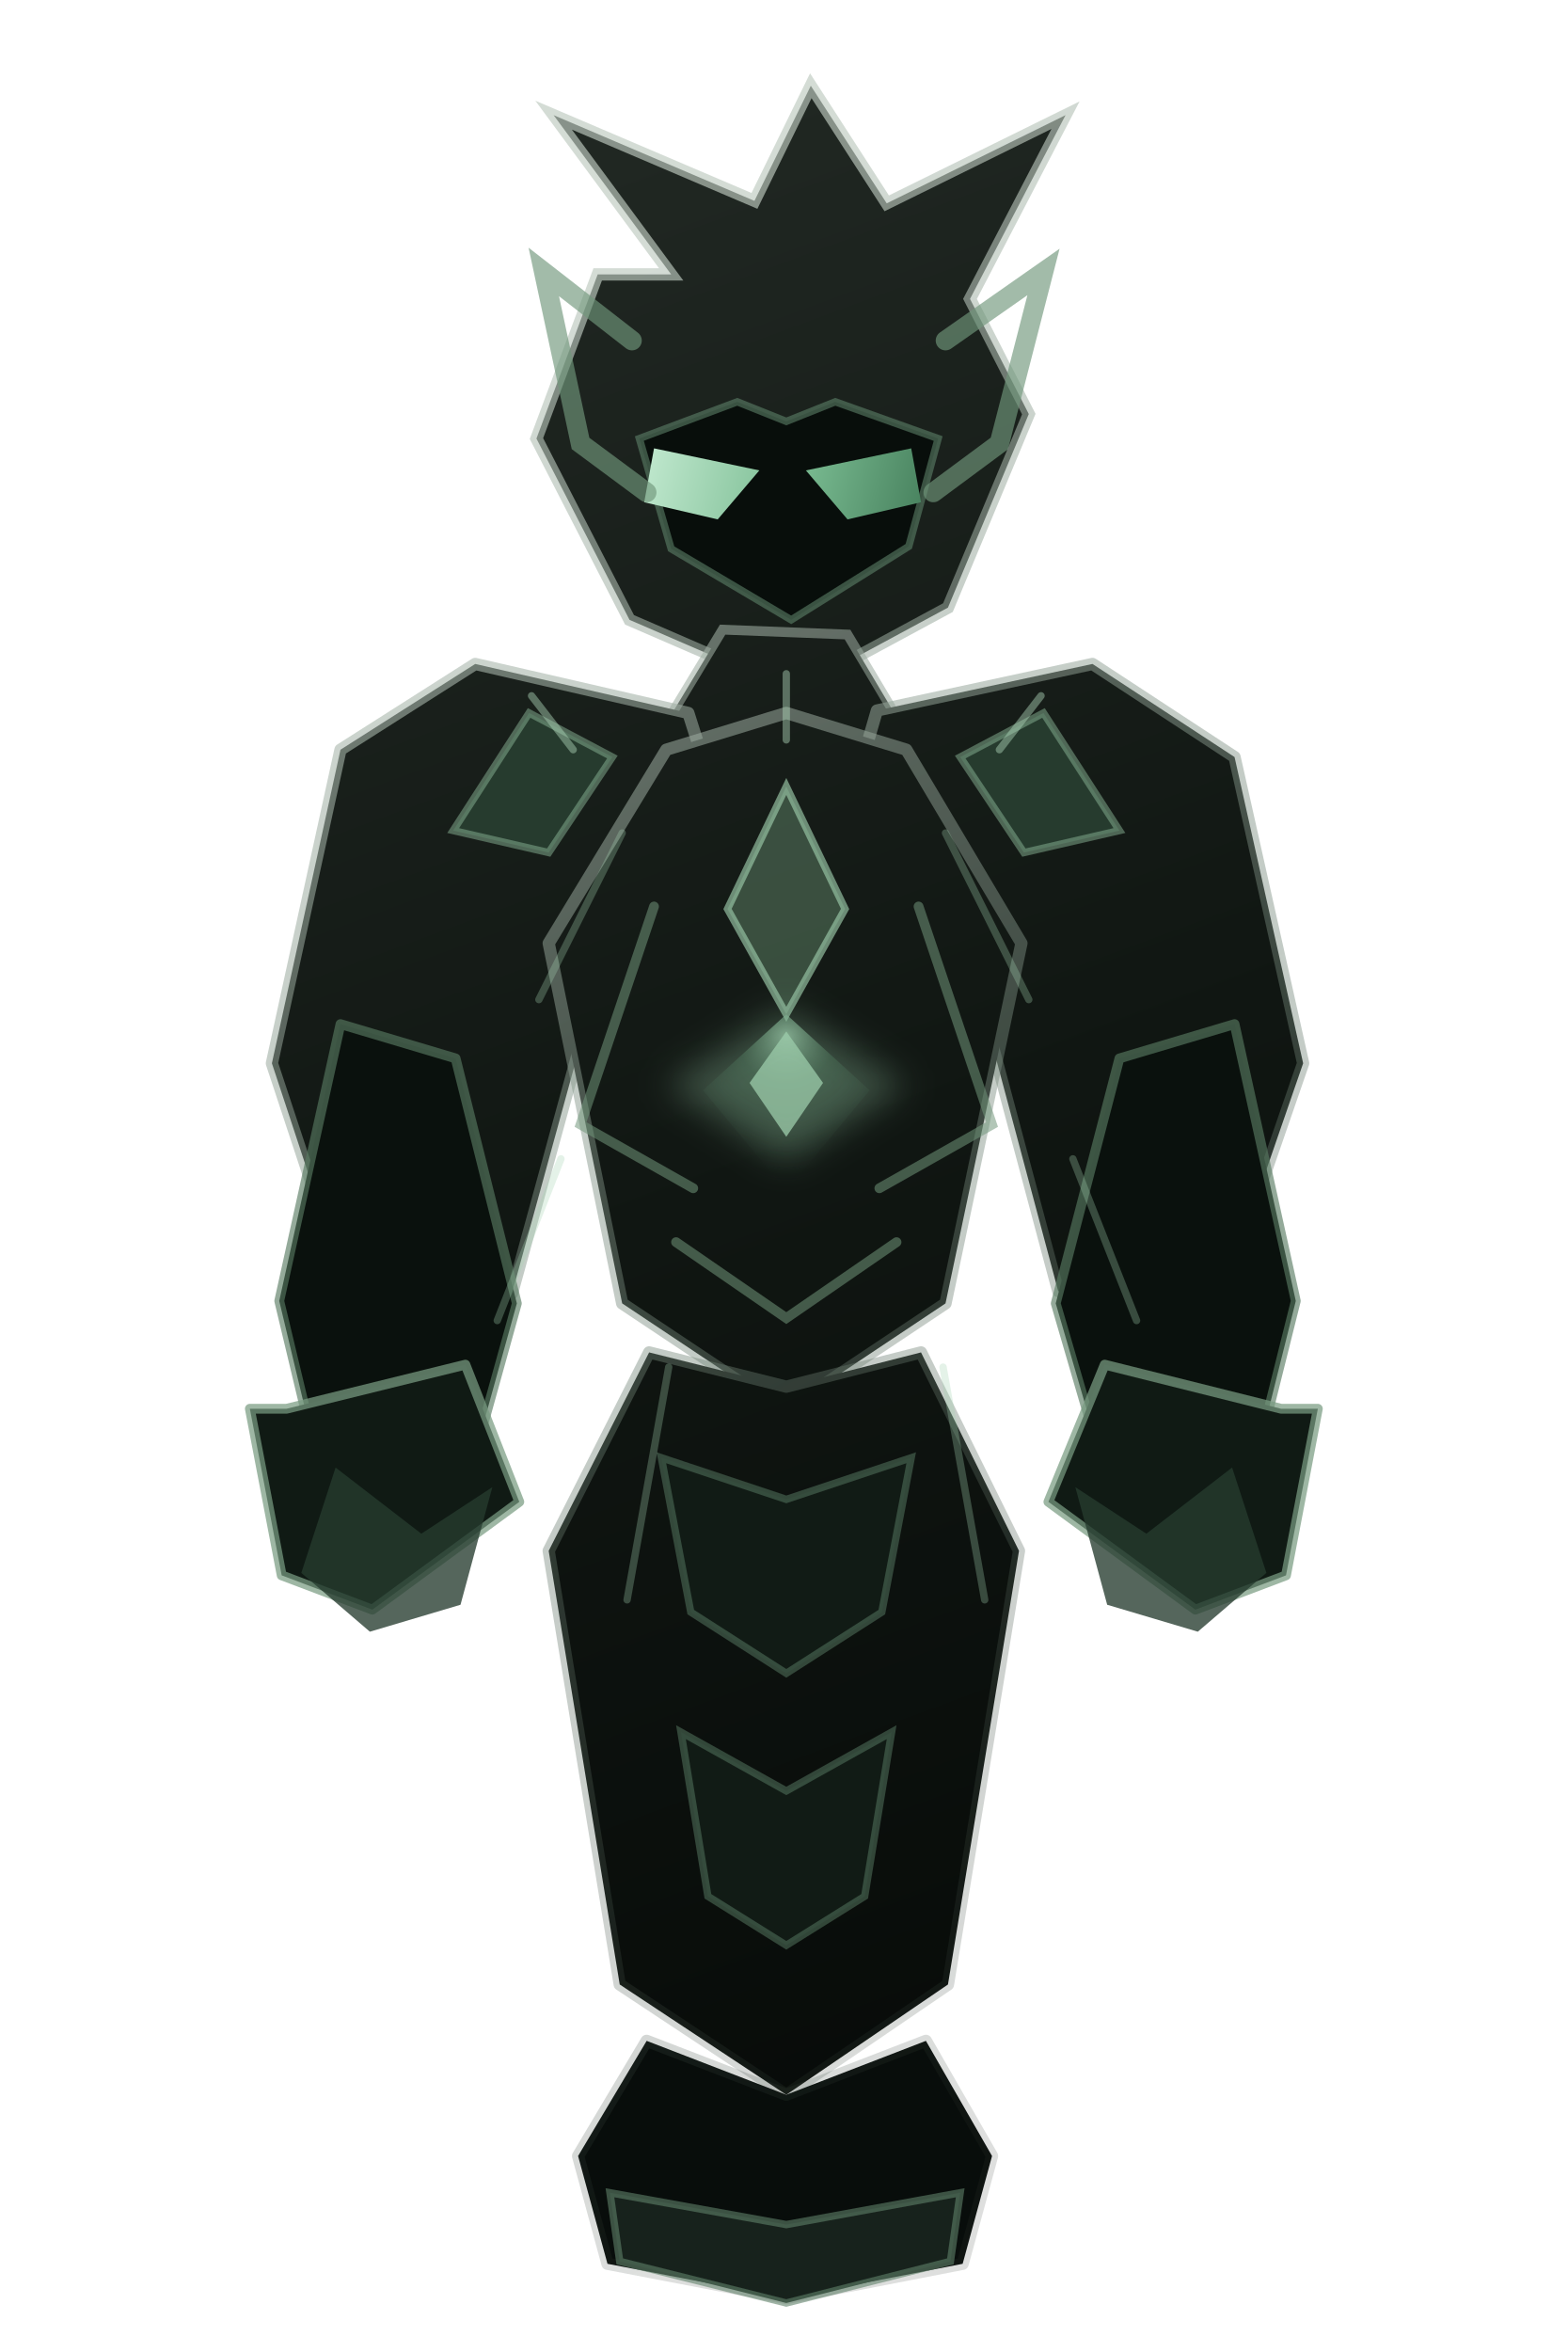
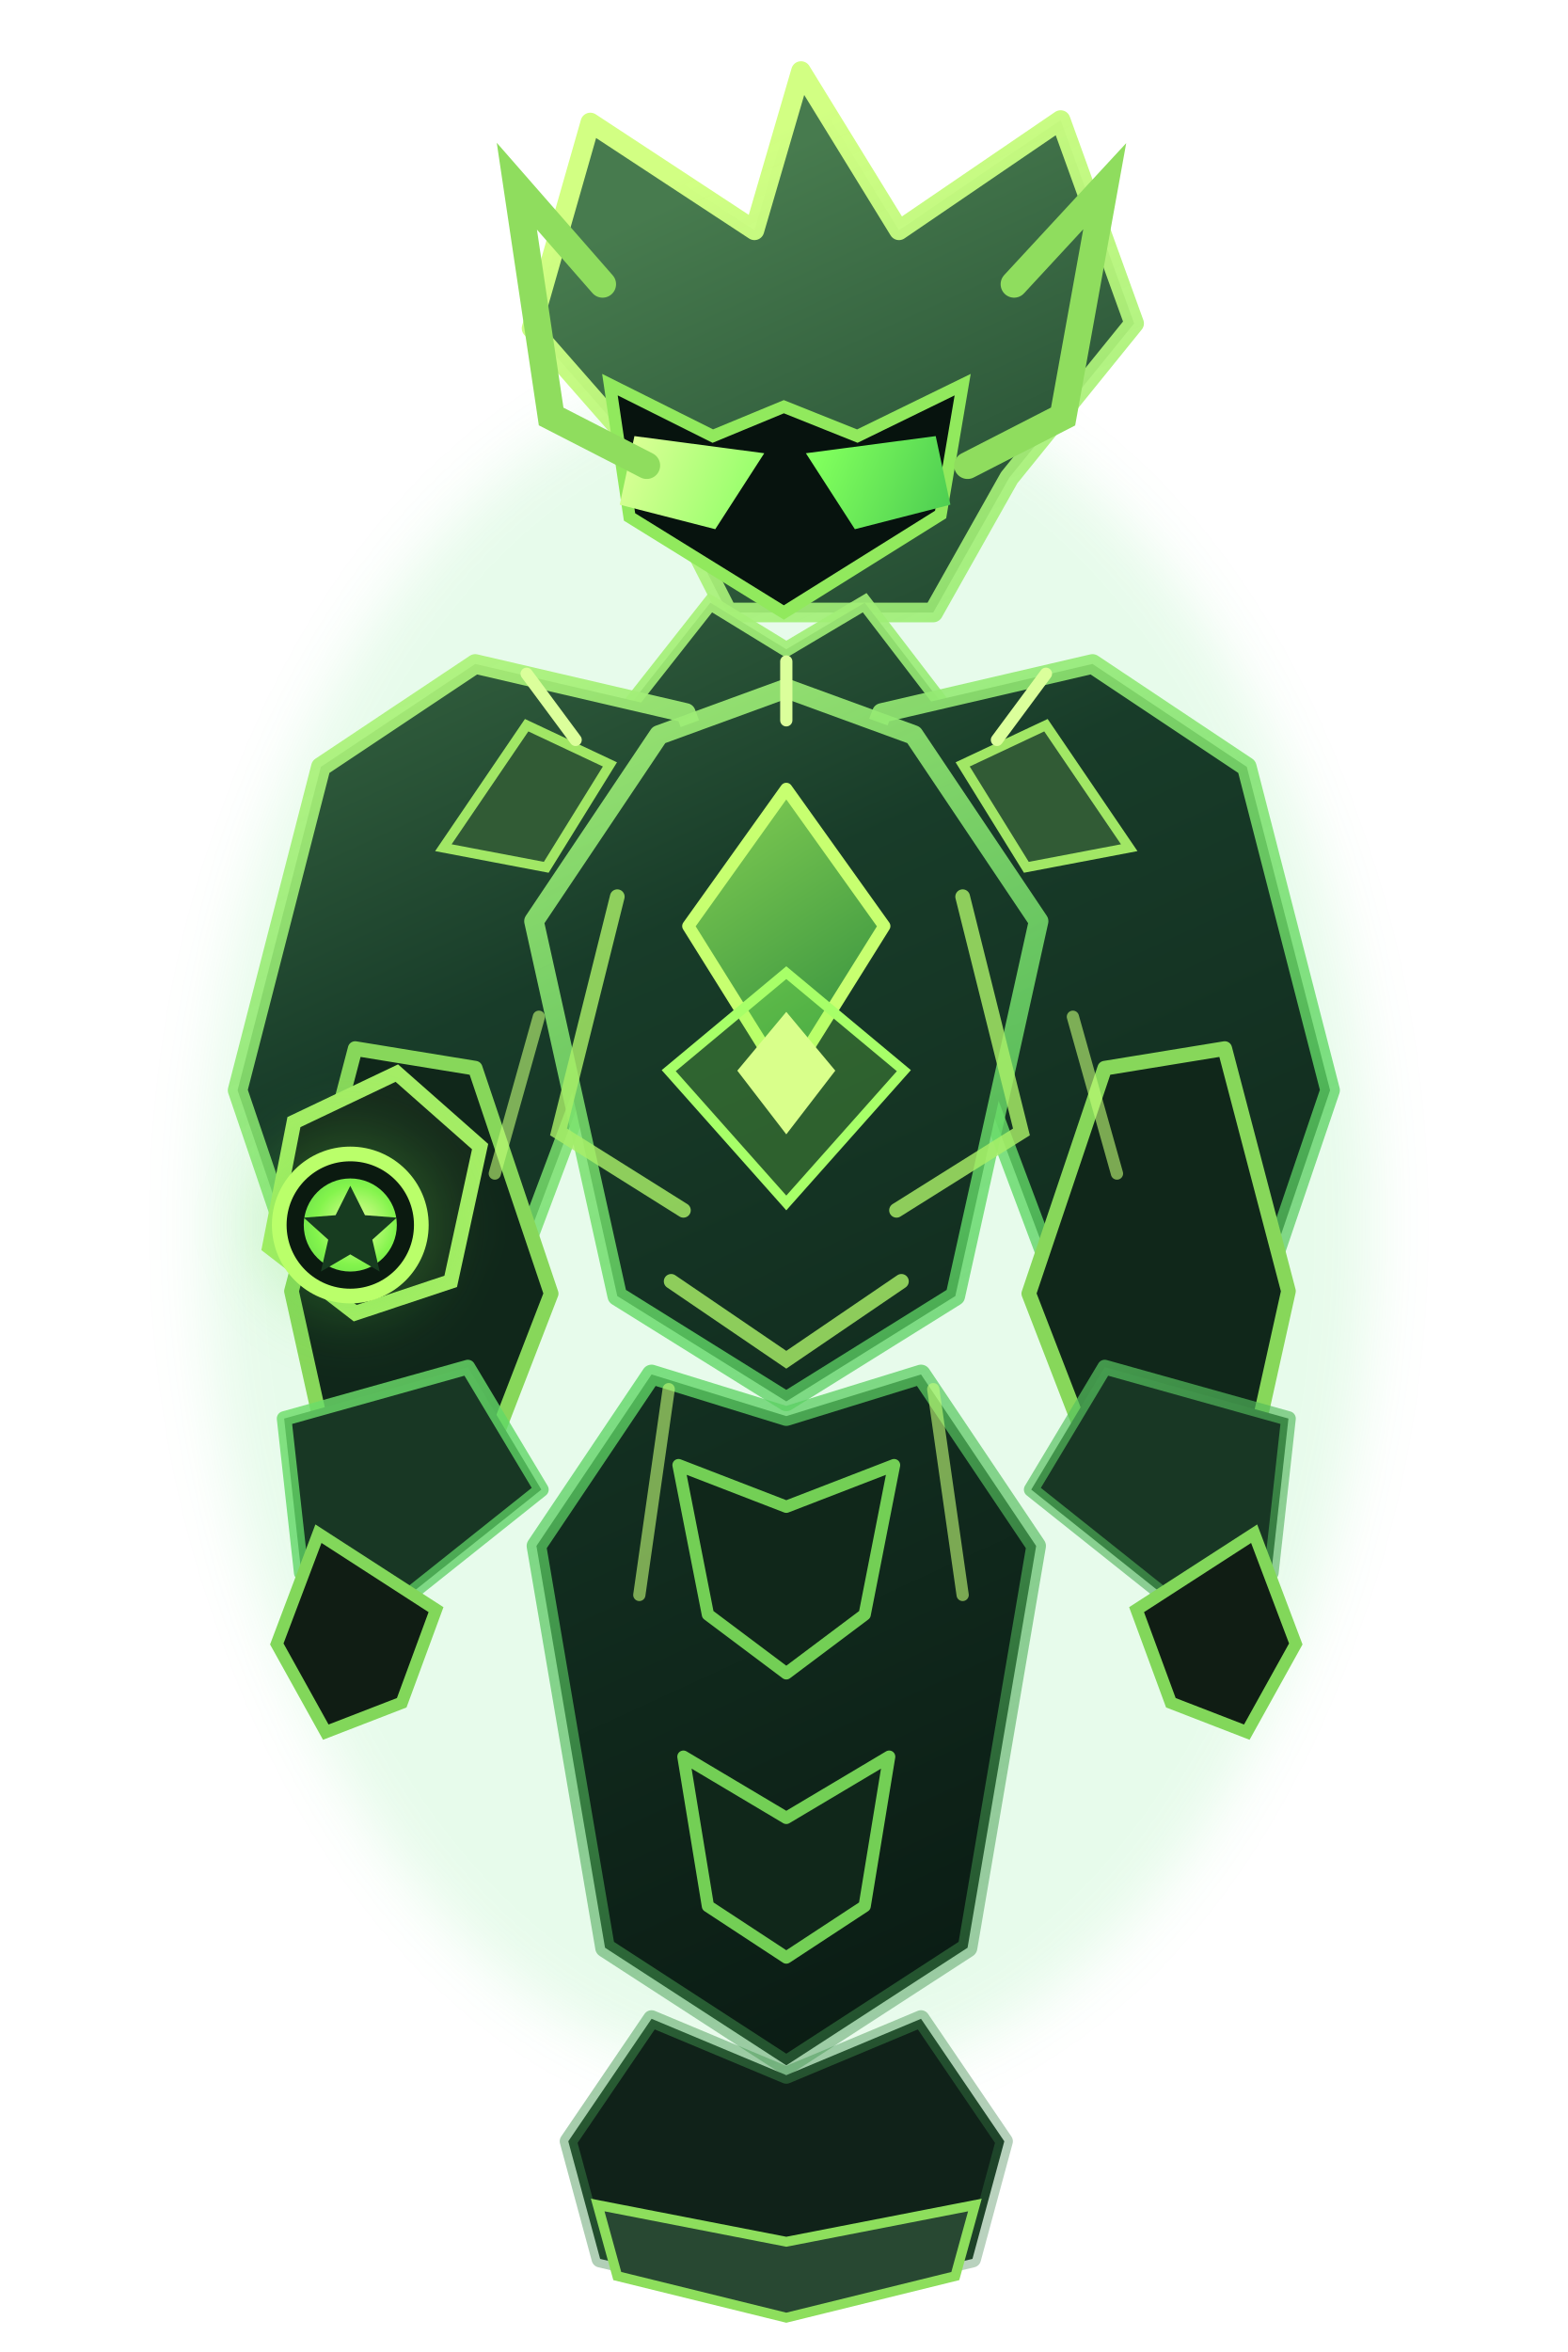
<svg xmlns="http://www.w3.org/2000/svg" viewBox="0 0 640 960" fill="none">
  <defs>
-     <linearGradient id="armor" x1="180" y1="90" x2="480" y2="900" gradientUnits="userSpaceOnUse">
-       <stop stop-color="#202722" />
-       <stop offset=".48" stop-color="#101612" />
-       <stop offset="1" stop-color="#060907" />
+     <linearGradient id="armor" x1="150" y1="140" x2="500" y2="900" gradientUnits="userSpaceOnUse">
+       <stop stop-color="#477b4e" />
+       <stop offset=".32" stop-color="#183c29" />
+       <stop offset="1" stop-color="#07130e" />
    </linearGradient>
-     <linearGradient id="edge" x1="160" y1="170" x2="510" y2="790" gradientUnits="userSpaceOnUse">
-       <stop stop-color="#bdc9bf" stop-opacity=".66" />
-       <stop offset=".55" stop-color="#718477" stop-opacity=".42" />
-       <stop offset="1" stop-color="#303b33" stop-opacity=".16" />
+     <linearGradient id="plate" x1="220" y1="300" x2="430" y2="620" gradientUnits="userSpaceOnUse">
+       <stop stop-color="#a4e85b" />
+       <stop offset=".42" stop-color="#429b42" />
+       <stop offset="1" stop-color="#14562f" />
    </linearGradient>
-     <linearGradient id="visor" x1="264" y1="184" x2="386" y2="217" gradientUnits="userSpaceOnUse">
-       <stop stop-color="#c0e8ce" />
-       <stop offset=".5" stop-color="#79bb91" />
-       <stop offset="1" stop-color="#3e7654" />
+     <linearGradient id="edge" x1="170" y1="120" x2="500" y2="850" gradientUnits="userSpaceOnUse">
+       <stop stop-color="#d2ff83" />
+       <stop offset=".55" stop-color="#60d866" stop-opacity=".8" />
+       <stop offset="1" stop-color="#367d45" stop-opacity=".35" />
    </linearGradient>
-     <radialGradient id="core" cx="0" cy="0" r="1" gradientTransform="matrix(0 62 -62 0 321 423)" gradientUnits="userSpaceOnUse">
-       <stop stop-color="#a6d7b5" stop-opacity=".72" />
-       <stop offset=".32" stop-color="#467a59" stop-opacity=".32" />
-       <stop offset="1" stop-color="#0a110d" stop-opacity="0" />
+     <linearGradient id="visor" x1="250" y1="175" x2="400" y2="240" gradientUnits="userSpaceOnUse">
+       <stop stop-color="#e5ff9c" />
+       <stop offset=".5" stop-color="#80ff5d" />
+       <stop offset="1" stop-color="#39b94d" />
+     </linearGradient>
+     <radialGradient id="watch" cx="0" cy="0" r="1" gradientTransform="matrix(0 58 -58 0 145 500)" gradientUnits="userSpaceOnUse">
+       <stop stop-color="#eaff9d" />
+       <stop offset=".28" stop-color="#83f44c" />
+       <stop offset="1" stop-color="#159345" />
    </radialGradient>
-     <filter id="softGlow" x="0" y="0" width="640" height="960" color-interpolation-filters="sRGB" filterUnits="userSpaceOnUse">
-       <feGaussianBlur stdDeviation="7" />
+     <filter id="glow" x="-40%" y="-40%" width="180%" height="180%" color-interpolation-filters="sRGB">
+       <feGaussianBlur stdDeviation="12" />
    </filter>
  </defs>
-   <path d="M274 112 226 47l82 35 23-47 31 48 73-36-39 75 24 47-33 79-63 34-67-29-38-74 25-67Z" fill="url(#armor)" stroke="url(#edge)" stroke-width="5" />
-   <path d="m261 179 40-15 20 8 20-8 42 15-12 44-48 30-49-29-13-45Z" fill="#080e0b" stroke="#628b70" stroke-opacity=".55" stroke-width="3" />
-   <path d="m267 183 43 9-17 20-30-7 4-22Zm105 0-43 9 17 20 30-7-4-22Z" fill="url(#visor)" />
-   <path d="m258 139-36-28 15 70 27 20m122-62 40-28-18 70-27 20" stroke="#71977b" stroke-opacity=".65" stroke-width="8" stroke-linecap="round" />
-   <path d="m295 257 51 2 28 47-17 39h-75l-16-40 29-48Z" fill="url(#armor)" stroke="url(#edge)" stroke-width="4" />
-   <path d="m281 291-87-20-55 35-28 128 37 112 61-18 28-102 71-50-27-85Z" fill="url(#armor)" stroke="url(#edge)" stroke-width="5" stroke-linejoin="round" />
-   <path d="m358 290 88-19 58 38 28 125-38 110-62-17-27-101-72-50 25-86Z" fill="url(#armor)" stroke="url(#edge)" stroke-width="5" stroke-linejoin="round" />
-   <path d="m139 418-25 113 22 92 55-19 20-72-25-100-47-14Zm365 0 25 113-23 92-54-19-21-72 26-100 47-14Z" fill="#0a110d" stroke="#587a62" stroke-opacity=".64" stroke-width="4" stroke-linejoin="round" />
-   <path d="m272 306 49-15 49 15 47 79-31 147-66 44-66-44-30-147 48-79Z" fill="url(#armor)" stroke="url(#edge)" stroke-width="5" stroke-linejoin="round" />
-   <path d="m321 321 24 50-24 43-24-43 24-50Z" fill="#7dae89" fill-opacity=".36" stroke="#9ccaaa" stroke-opacity=".65" stroke-width="3" />
-   <path d="m321 414 34 31-34 41-34-41 34-31Z" fill="url(#core)" />
-   <path d="m321 421 15 21-15 22-15-22 15-21Z" fill="#a2d2b0" fill-opacity=".76" />
-   <path d="m267 370-30 89 46 26m92-115 30 89-46 26M276 507l45 31 45-31" stroke="#71977b" stroke-opacity=".54" stroke-width="4" stroke-linecap="round" />
-   <path d="m265 552 56 14 55-14 40 81-29 177-66 45-68-45-29-177 41-81Z" fill="url(#armor)" stroke="url(#edge)" stroke-width="5" stroke-linejoin="round" />
-   <path d="m270 595 51 17 51-17-12 63-39 25-39-25-12-63Zm8 112 43 24 43-24-11 67-32 20-32-20-11-67Z" fill="#111b15" stroke="#587a62" stroke-opacity=".52" stroke-width="3" />
-   <path d="m264 833 57 22 57-22 27 47-12 44-72 14-73-14-12-44 28-47Z" fill="#080d0b" stroke="url(#edge)" stroke-width="5" stroke-linejoin="round" />
-   <path d="m249 895 72 13 71-13-4 28-67 17-68-17-4-28Z" fill="#17221c" stroke="#60816a" stroke-opacity=".6" stroke-width="3" />
-   <path d="m117 575 73-18 22 56-60 44-37-14-13-68Zm406 0-72-18-23 56 60 44 37-14 13-68Z" fill="#101a14" stroke="#799b82" stroke-opacity=".72" stroke-width="4" stroke-linejoin="round" />
-   <path d="m137 599 35 27 29-19-13 48-37 11-28-24 14-43Zm366 0-35 27-29-19 13 48 37 11 28-24-14-43Z" fill="#263b2e" fill-opacity=".78" />
-   <path d="m216 291 34 18-26 39-39-9 31-48Zm210 0-34 18 26 39 39-9-31-48Z" fill="#263b2e" stroke="#8eb99a" stroke-opacity=".48" stroke-width="3" />
-   <path d="m254 340-34 68m166-68 34 68M229 473l-26 66m235-66 26 66M273 558l-17 95m129-95 17 95" stroke="#a6d3b2" stroke-opacity=".3" stroke-width="3" stroke-linecap="round" />
-   <path d="m321 302v-27m-87 31-17-22m191 22 17-22" stroke="#b0d8bc" stroke-opacity=".45" stroke-width="3" stroke-linecap="round" />
-   <path d="m272 443 49-31 49 31-49 31-49-31Z" fill="#8cb99a" fill-opacity=".35" filter="url(#softGlow)" />
+   <ellipse cx="322" cy="500" rx="238" ry="350" fill="#35de58" fill-opacity=".12" filter="url(#glow)" />
+   <path d="m267 191-50-57 24-84 67 44 19-65 40 65 66-45 30 83-51 63-31 55h-84l-30-59Z" fill="url(#armor)" stroke="url(#edge)" stroke-width="8" stroke-linejoin="round" />
+   <path d="m249 157 42 21 29-12 30 12 43-21-9 53-64 40-63-39-8-54Z" fill="#07130e" stroke="#91e95d" stroke-width="5" />
+   <path d="m259 178 53 7-20 31-39-10 6-28Zm123 0-53 7 20 31 39-10-6-28Z" fill="url(#visor)" />
+   <path d="m246 116-35-40 14 94 39 20m150-74 37-40-17 94-39 20" fill="none" stroke="#8fdd5e" stroke-width="11" stroke-linecap="round" />
+   <path d="m290 246 31 19 32-19 36 47-18 47h-100l-18-47 37-47Z" fill="url(#armor)" stroke="url(#edge)" stroke-width="6" />
+   <path d="m280 291-86-20-63 42-34 132 35 103 72-12 44-117 63-45-31-83Z" fill="url(#armor)" stroke="url(#edge)" stroke-width="8" stroke-linejoin="round" />
+   <path d="m360 291 86-20 63 42 34 132-35 103-72-12-44-117-63-45 31-83Z" fill="url(#armor)" stroke="url(#edge)" stroke-width="8" stroke-linejoin="round" />
+   <path d="m145 428-26 99 20 90 57-14 29-75-31-92-49-8Zm355 0 26 99-20 90-57-14-29-75 31-92 49-8Z" fill="#10271a" stroke="#87d75a" stroke-width="6" stroke-linejoin="round" />
+   <path d="m269 300 52-19 52 19 51 76-34 153-69 43-69-43-34-153 51-76Z" fill="url(#armor)" stroke="url(#edge)" stroke-width="8" stroke-linejoin="round" />
+   <path d="m321 322 40 56-40 64-40-64 40-56Z" fill="url(#plate)" stroke="#c7ff70" stroke-width="5" stroke-linejoin="round" />
+   <path d="m321 397 48 40-48 54-48-54 48-40Z" fill="#8cff55" fill-opacity=".22" stroke="#a7ff68" stroke-width="4" />
+   <path d="m321 413 20 24-20 26-20-26 20-24Z" fill="#d9ff8b" />
+   <path d="m252 366-24 96 51 32m114-128 24 96-51 32M274 523l47 32 47-32" fill="none" stroke="#a8ef68" stroke-opacity=".82" stroke-width="6" stroke-linecap="round" />
+   <path d="m266 561 55 17 55-17 47 70-28 164-74 48-74-48-28-164 47-70Z" fill="url(#armor)" stroke="url(#edge)" stroke-width="8" stroke-linejoin="round" />
+   <path d="m277 598 44 17 44-17-12 61-32 24-32-24-12-61Zm2 119 42 25 42-25-10 61-32 21-32-21-10-61Z" fill="#10271a" stroke="#73cf55" stroke-width="5" stroke-linejoin="round" />
+   <path d="m266 824 55 23 55-23 34 50-13 48-76 18-76-18-13-48 34-50Z" fill="#102219" stroke="url(#edge)" stroke-width="7" stroke-linejoin="round" />
+   <path d="m244 900 77 15 77-15-8 29-69 17-69-17-8-29Z" fill="#284832" stroke="#8dde5c" stroke-width="4" />
+   <path d="m116 579 75-21 30 50-59 47-39-13-7-63Zm410 0-75-21-30 50 59 47 39-13 7-63Z" fill="#183724" stroke="url(#edge)" stroke-width="6" stroke-linejoin="round" />
+   <path d="m130 626-17 45 20 36 31-12 14-38-48-31Zm382 0 17 45-20 36-31-12-14-38 48-31Z" fill="#101d14" stroke="#82d75a" stroke-width="5" />
+   <path d="m120 458 42-20 34 30-12 55-39 13-35-27 10-51Z" fill="#152a1b" stroke="#a4ed65" stroke-width="6" />
+   <circle cx="143" cy="500" r="39" fill="#67e947" fill-opacity=".2" filter="url(#glow)" />
+   <circle cx="143" cy="500" r="29" fill="#0b1a10" stroke="#baff6a" stroke-width="6" />
+   <circle cx="143" cy="500" r="19" fill="url(#watch)" />
+   <path d="m143 484 6 12 13 1-10 9 3 13-12-7-12 7 3-13-10-9 13-1 6-12Z" fill="#173c20" />
+   <path d="m215 296 34 16-26 42-42-8 34-50Zm212 0-34 16 26 42 42-8-34-50Z" fill="#315b35" stroke="#a1e765" stroke-width="4" />
+   <path d="m220 415-18 64m236-64 18 64M273 567l-12 84m120-84 12 84" fill="none" stroke="#c3ff78" stroke-opacity=".6" stroke-width="5" stroke-linecap="round" />
+   <path d="m321 294v-24m-86 32-20-27m192 27 20-27" fill="none" stroke="#dbff9b" stroke-width="5" stroke-linecap="round" />
</svg>
